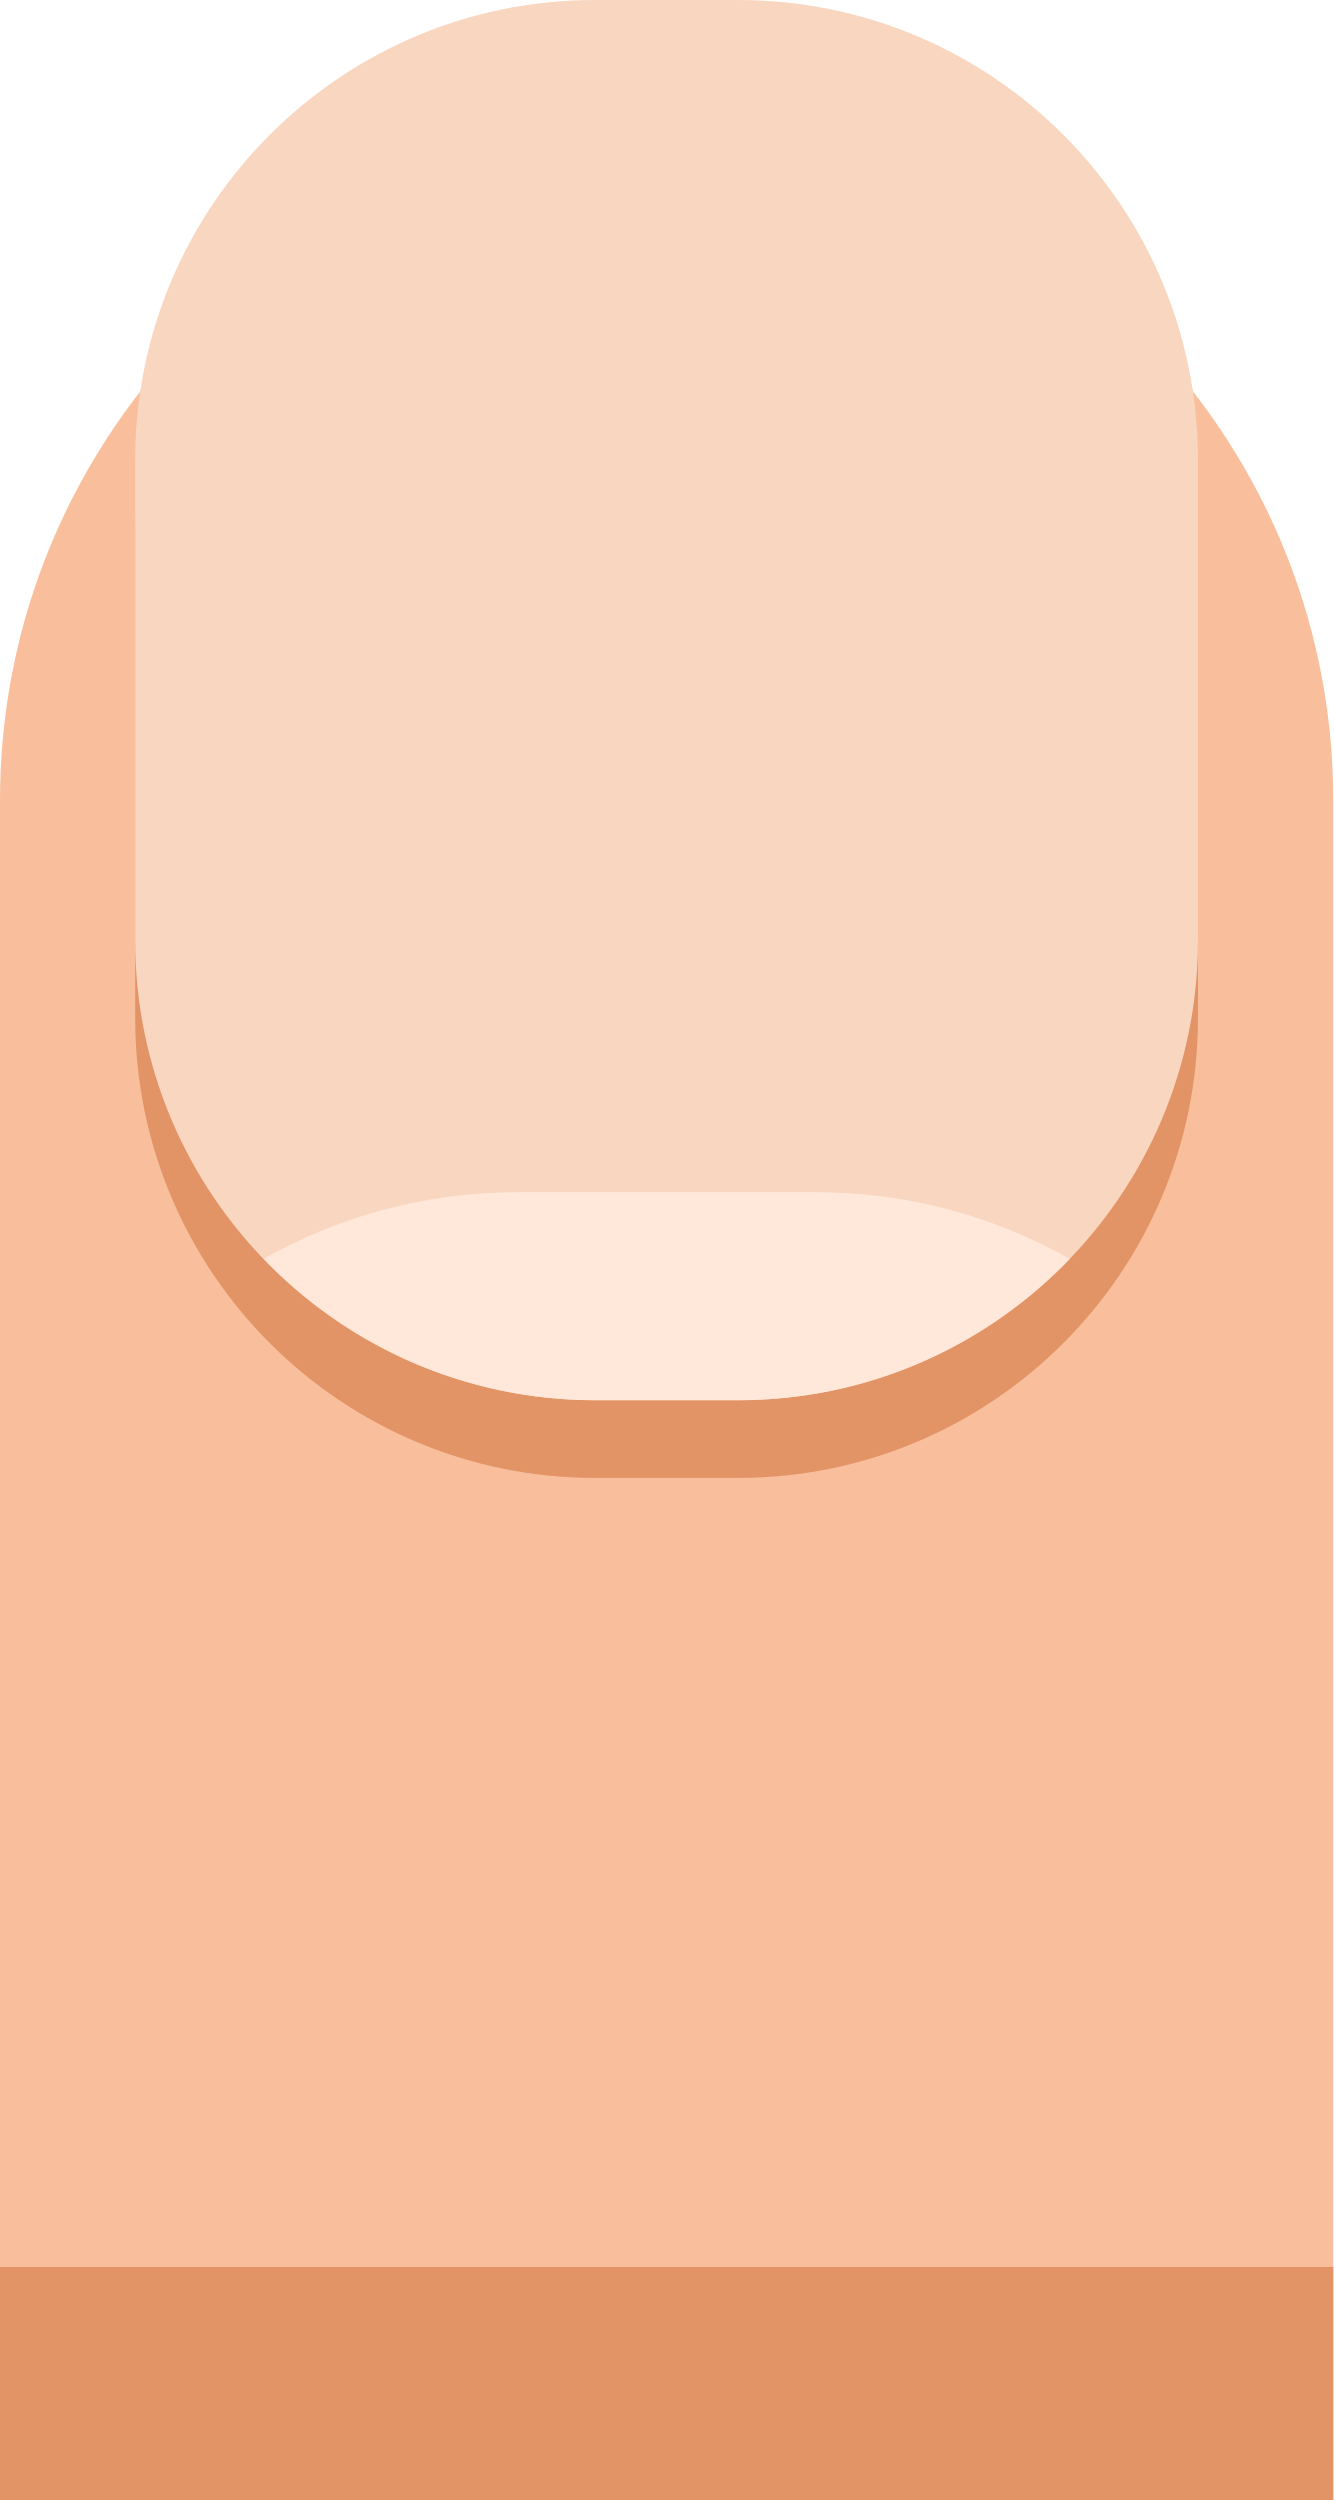
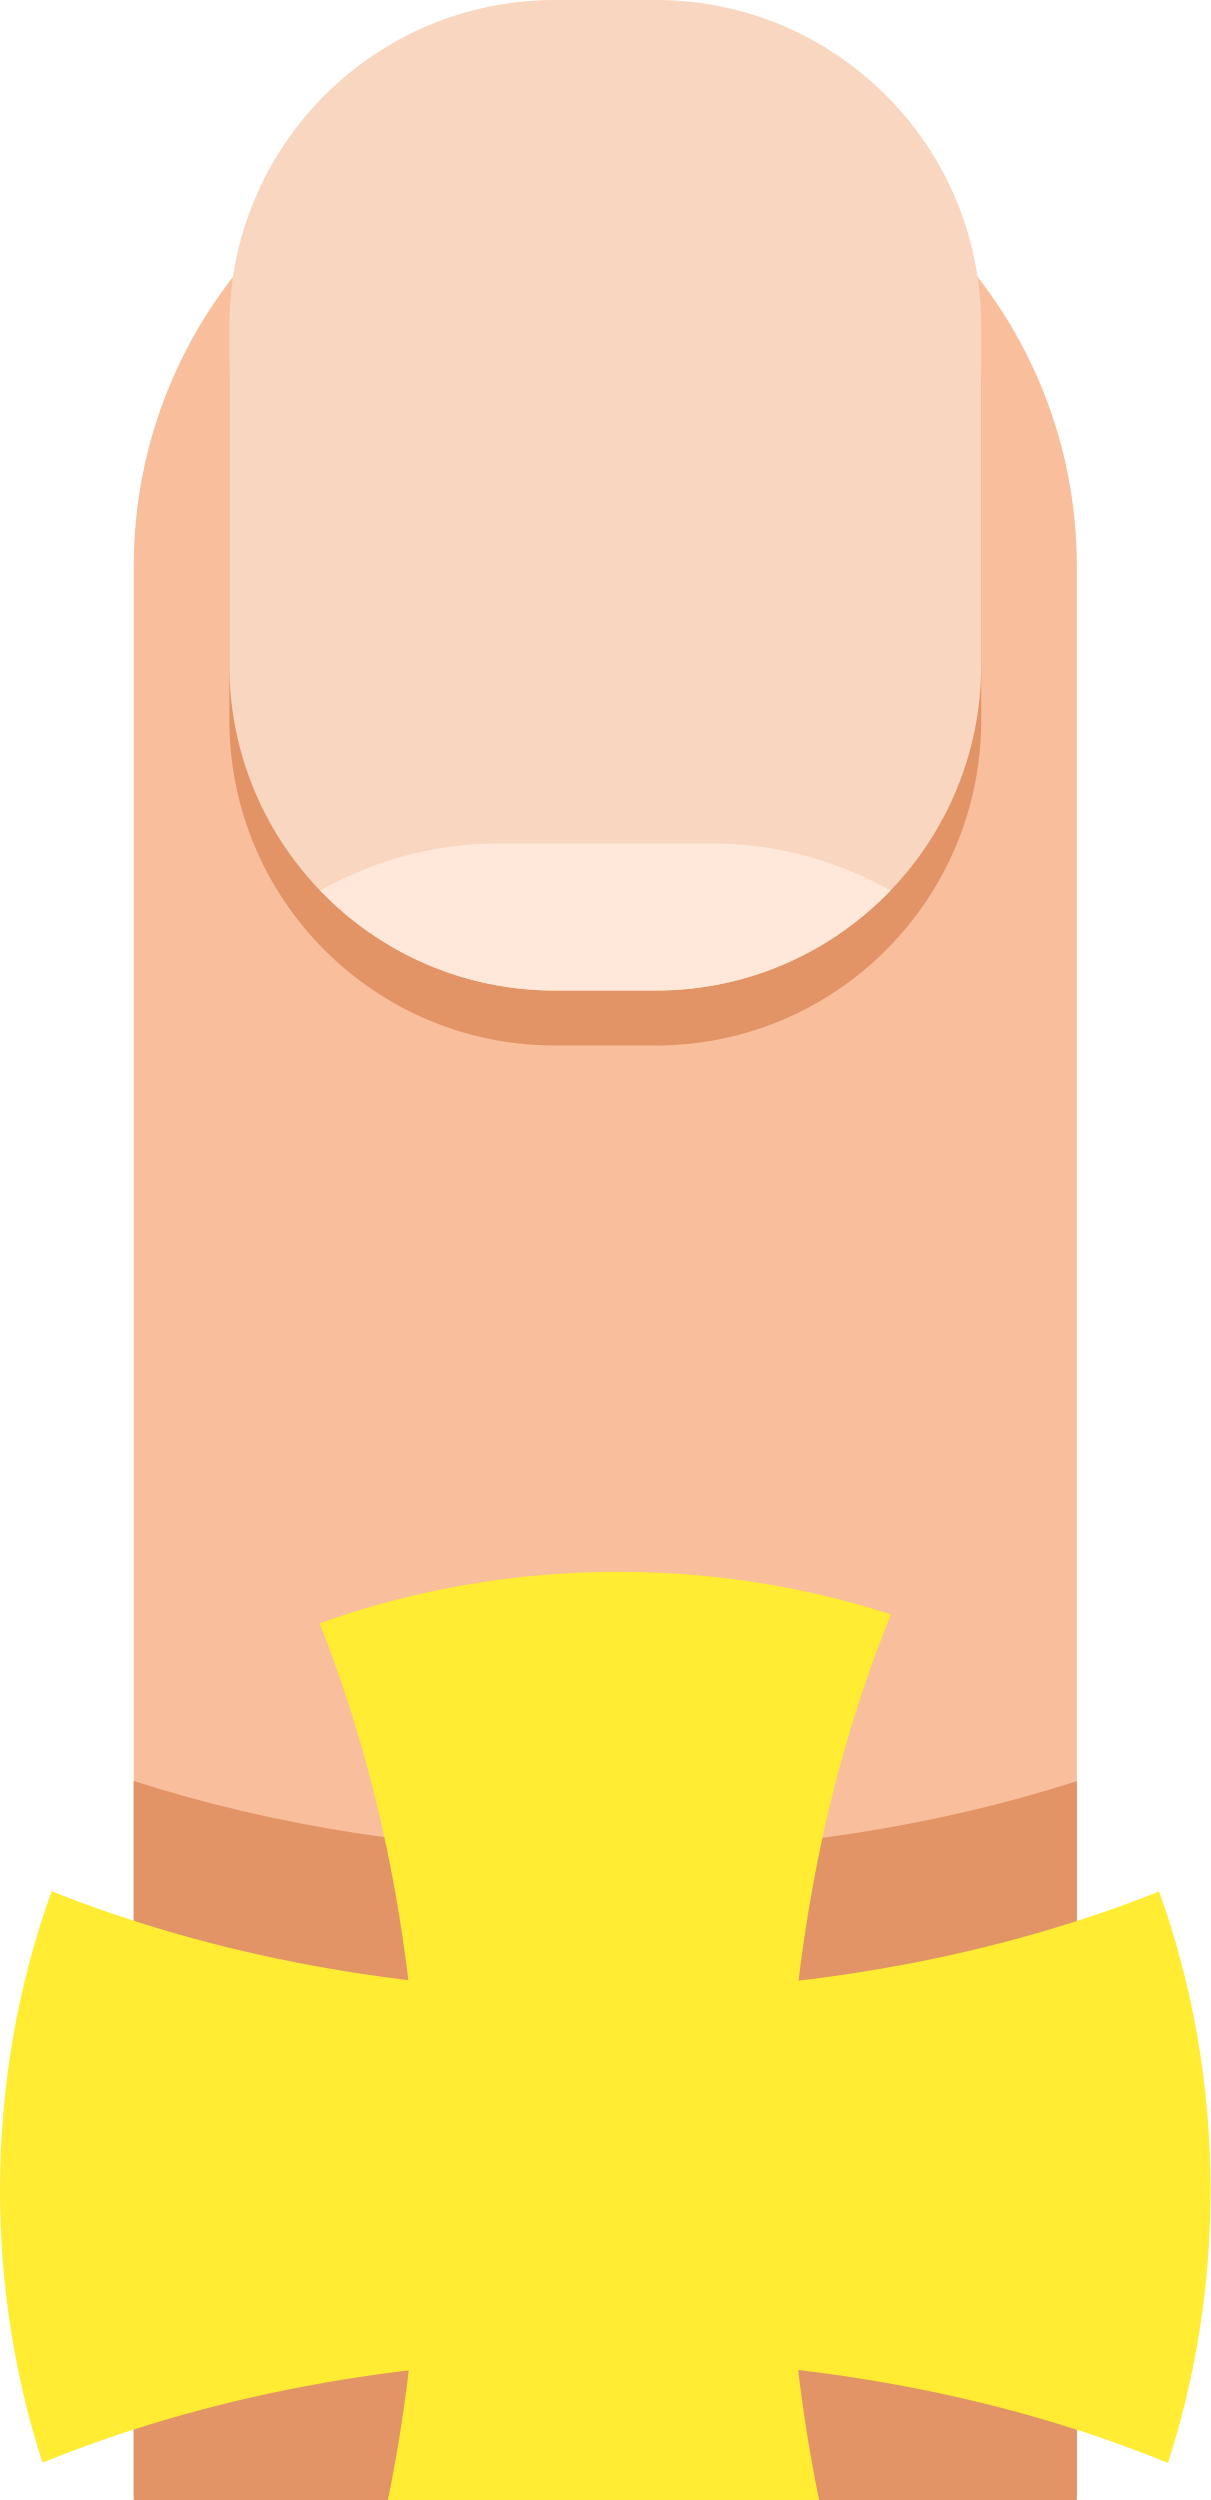
- <svg xmlns="http://www.w3.org/2000/svg" id="b" data-name="Warstwa 1" viewBox="0 0 131.58 246.73">
-   <path d="m65.79,13.2h0c36.31,0,65.79,29.48,65.79,65.79v167.74H0V78.99C0,42.68,29.48,13.2,65.79,13.2Z" fill="#f9be9c" />
-   <rect x="13.34" y="7.67" width="104.89" height="138.19" rx="45.39" ry="45.39" fill="#e39466" />
-   <rect y="223.73" width="131.58" height="23" fill="#e39466" />
-   <rect x="13.34" y="0" width="104.89" height="138.19" rx="45.39" ry="45.39" fill="#f9d6c0" />
-   <path d="m105.57,124.24c-7.41-4.18-15.95-6.58-25.06-6.58h-29.43c-9.11,0-17.66,2.4-25.06,6.58,8.26,8.59,19.86,13.95,32.72,13.95h14.12c12.86,0,24.46-5.36,32.72-13.95Z" fill="#ffe8d9" />
+ <svg xmlns="http://www.w3.org/2000/svg" id="b" data-name="Warstwa 1" viewBox="0 0 168.89 348.78">
+   <path d="m84.44,13.2h0c36.31,0,65.79,29.48,65.79,65.79v269.46H18.66V78.99c0-36.31,29.48-65.79,65.79-65.79Z" fill="#f9be9c" />
+   <rect x="32" y="7.67" width="104.89" height="138.19" rx="45.39" ry="45.39" fill="#e39466" />
+   <rect x="32" y="0" width="104.89" height="138.19" rx="45.39" ry="45.39" fill="#f9d6c0" />
+   <path d="m124.22,124.24c-7.41-4.18-15.95-6.58-25.06-6.58h-29.43c-9.11,0-17.66,2.4-25.06,6.58,8.26,8.59,19.86,13.95,32.72,13.95h14.12c12.86,0,24.46-5.36,32.72-13.95Z" fill="#ffe8d9" />
+   <path d="m150.23,248.49v100.29H18.65v-100.32c19.61,6.32,42.01,9.91,65.8,9.92,23.78,0,46.17-3.58,65.78-9.89Z" fill="#e39466" />
+   <path d="m84.44,329.08c29.1,0,56.11,5.37,78.5,14.53,3.82-11.77,5.94-24.59,5.95-38.02,0-14.85-2.58-28.95-7.19-41.71-22.14,8.85-48.69,14.01-77.25,14.01-28.56,0-55.1-5.18-77.24-14.04C2.59,276.61,0,290.71,0,305.56c0,13.43,2.12,26.25,5.93,38.02,22.39-9.16,49.41-14.51,78.51-14.5Z" fill="#ffec33" />
+   <path d="m54.12,348.78h60.15c-2.9-14.14-4.48-29.28-4.48-45.05,0-29.1,5.36-56.11,14.52-78.5-11.77-3.82-24.59-5.94-38.02-5.94-14.85,0-28.95,2.58-41.71,7.2,8.85,22.14,14.02,48.69,14.02,77.24,0,15.77-1.58,30.91-4.48,45.05Z" fill="#ffec33" />
</svg>
